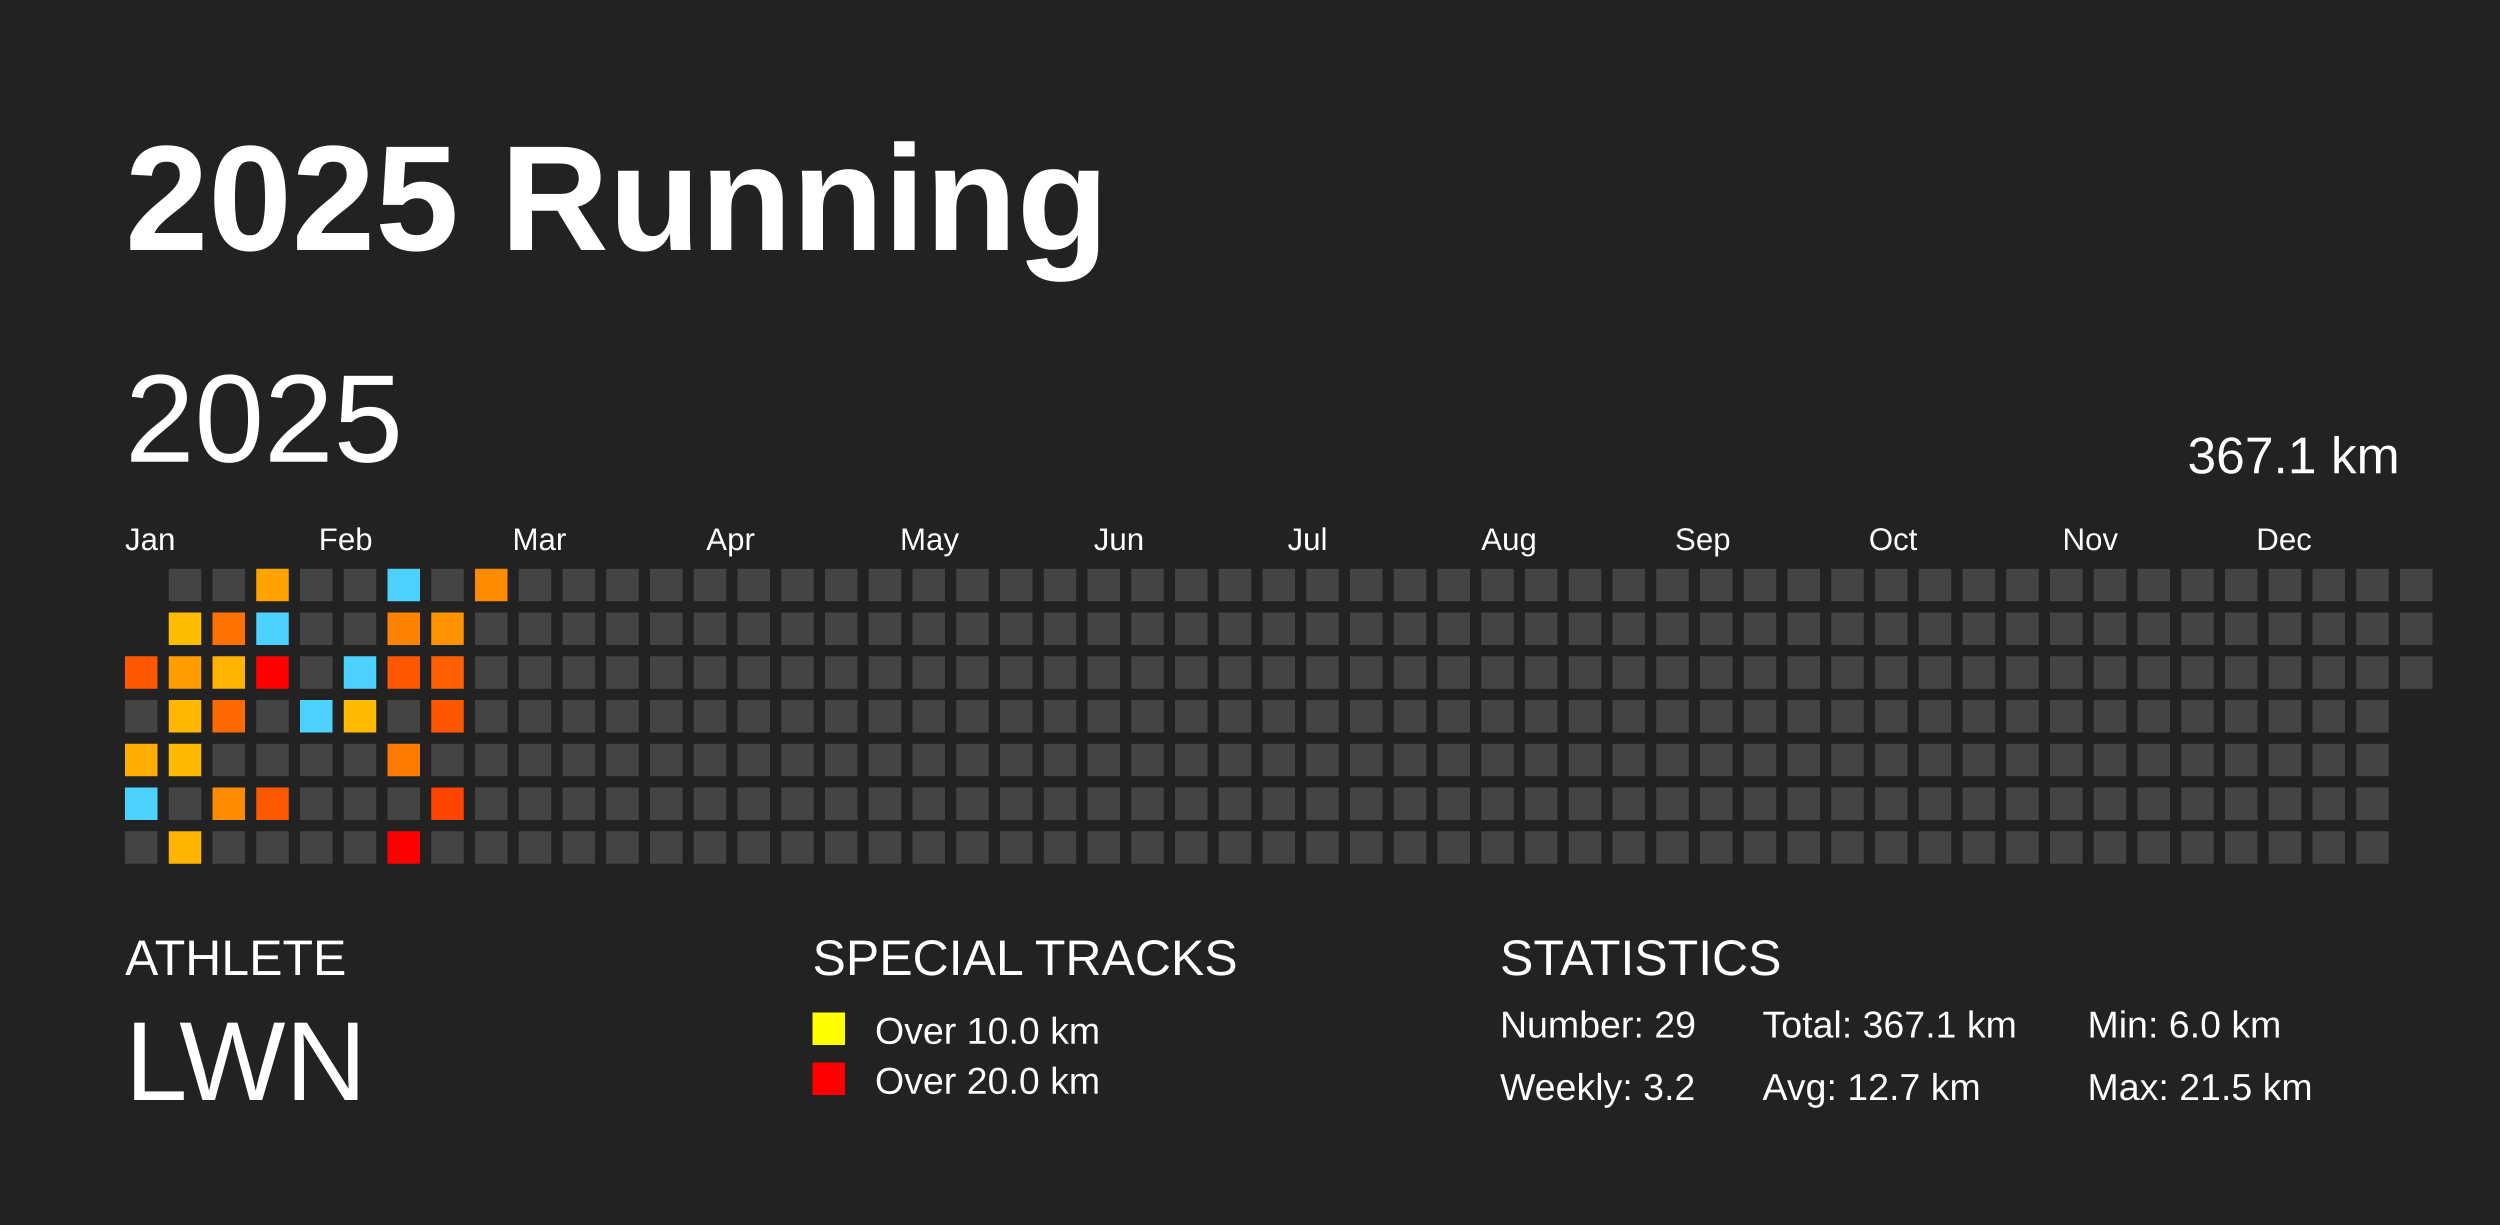
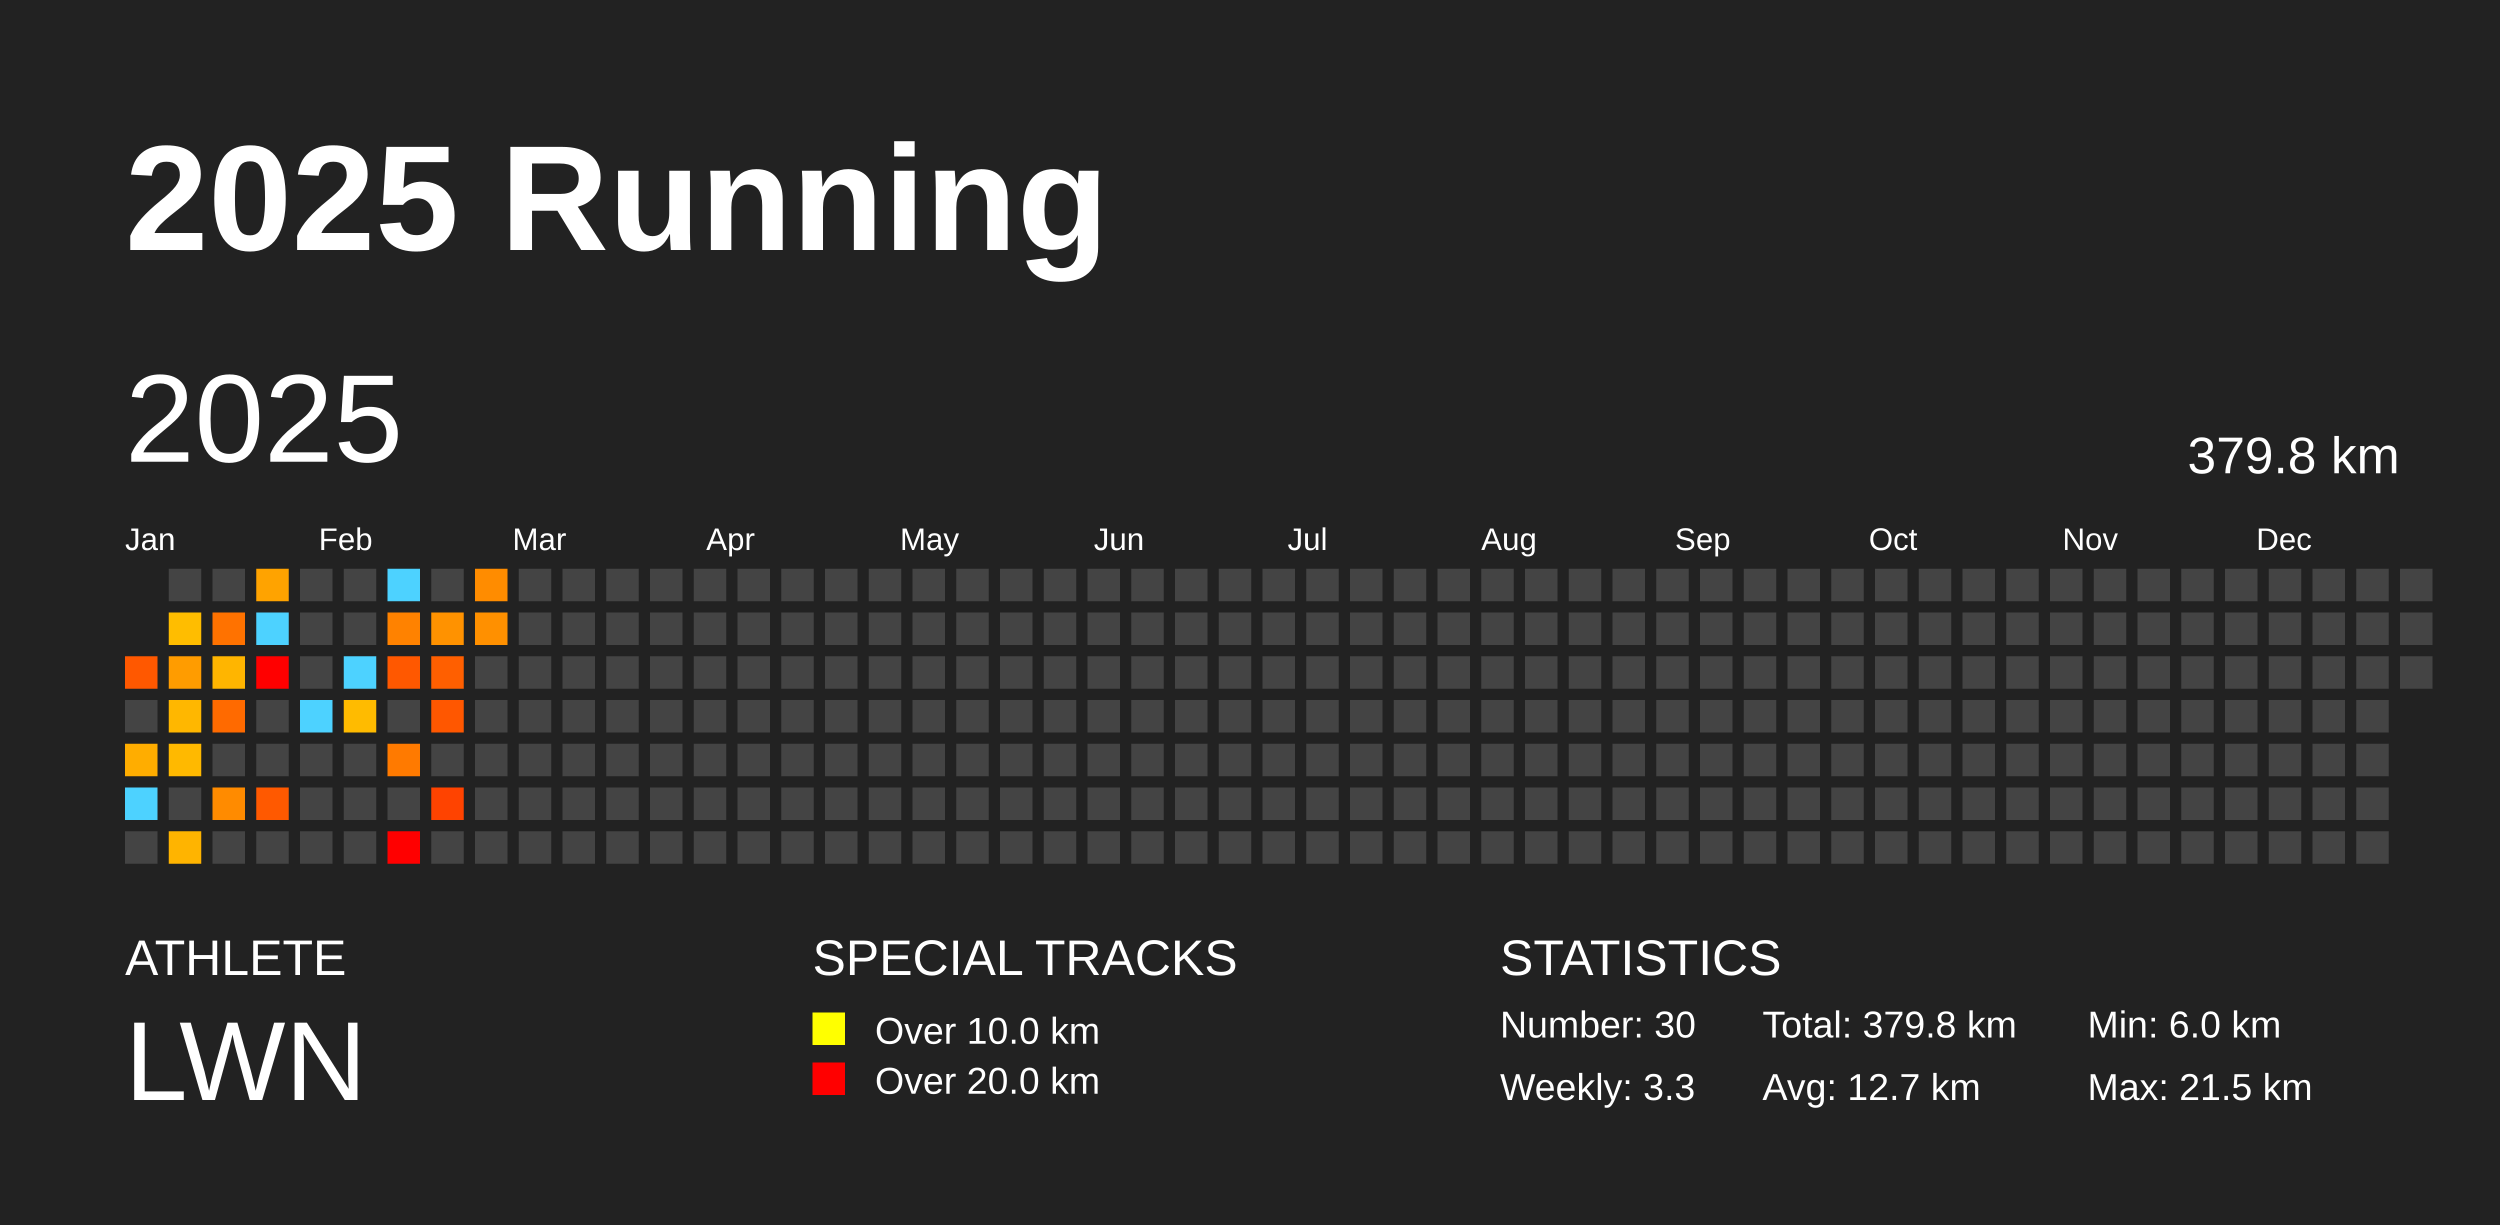
<svg xmlns="http://www.w3.org/2000/svg" baseProfile="full" height="98mm" version="1.1" viewBox="0,0,200,98" width="200mm">
  <defs />
  <rect fill="#222222" height="98" width="200" x="0" y="0" />
  <text fill="#FFFFFF" style="font-size:12px; font-family:Arial; font-weight:bold;" x="10" y="20">2025 Running</text>
  <text fill="#FFFFFF" style="font-size:4px; font-family:Arial" x="10" y="78">ATHLETE</text>
  <text fill="#FFFFFF" style="font-size:9px; font-family:Arial" x="10" y="88">LWN</text>
  <text fill="#FFFFFF" style="font-size:4px; font-family:Arial" x="65" y="78">SPECIAL TRACKS</text>
  <rect fill="yellow" height="2.6" width="2.6" x="65" y="81" />
  <text fill="#FFFFFF" style="font-size:3px; font-family:Arial" x="70" y="83.5">Over 10.0 km</text>
  <rect fill="red" height="2.6" width="2.6" x="65" y="85" />
  <text fill="#FFFFFF" style="font-size:3px; font-family:Arial" x="70" y="87.5">Over 20.0 km</text>
  <text fill="#FFFFFF" style="font-size:4px; font-family:Arial" x="120" y="78">STATISTICS</text>
-   <text fill="#FFFFFF" style="font-size:3px; font-family:Arial" x="120" y="83">Number: 29</text>
-   <text fill="#FFFFFF" style="font-size:3px; font-family:Arial" x="120" y="88">Weekly: 3.2</text>
-   <text fill="#FFFFFF" style="font-size:3px; font-family:Arial" x="141" y="83">Total: 367.1 km</text>
+   <text fill="#FFFFFF" style="font-size:3px; font-family:Arial" x="120" y="83">Number: 30</text>
+   <text fill="#FFFFFF" style="font-size:3px; font-family:Arial" x="120" y="88">Weekly: 3.3</text>
+   <text fill="#FFFFFF" style="font-size:3px; font-family:Arial" x="141" y="83">Total: 379.8 km</text>
  <text fill="#FFFFFF" style="font-size:3px; font-family:Arial" x="141" y="88">Avg: 12.7 km</text>
  <text fill="#FFFFFF" style="font-size:3px; font-family:Arial" x="167" y="83">Min: 6.0 km</text>
  <text fill="#FFFFFF" style="font-size:3px; font-family:Arial" x="167" y="88">Max: 21.5 km</text>
  <text dominant-baseline="hanging" fill="#FFFFFF" style="font-size:10.0px; font-family:Arial;" x="10" y="30">2025</text>
-   <text dominant-baseline="hanging" fill="#FFFFFF" style="font-size:4.125px; font-family:Arial;" x="175" y="35">367.1 km</text>
+   <text dominant-baseline="hanging" fill="#FFFFFF" style="font-size:4.125px; font-family:Arial;" x="175" y="35">379.8 km</text>
  <text fill="#FFFFFF" style="font-size:2.5px; font-family:Arial" x="10.0" y="44">Jan</text>
  <text fill="#FFFFFF" style="font-size:2.5px; font-family:Arial" x="25.5" y="44">Feb</text>
  <text fill="#FFFFFF" style="font-size:2.5px; font-family:Arial" x="41.0" y="44">Mar</text>
  <text fill="#FFFFFF" style="font-size:2.5px; font-family:Arial" x="56.5" y="44">Apr</text>
  <text fill="#FFFFFF" style="font-size:2.5px; font-family:Arial" x="72.0" y="44">May</text>
  <text fill="#FFFFFF" style="font-size:2.5px; font-family:Arial" x="87.5" y="44">Jun</text>
  <text fill="#FFFFFF" style="font-size:2.5px; font-family:Arial" x="103.0" y="44">Jul</text>
  <text fill="#FFFFFF" style="font-size:2.5px; font-family:Arial" x="118.5" y="44">Aug</text>
  <text fill="#FFFFFF" style="font-size:2.5px; font-family:Arial" x="134.0" y="44">Sep</text>
  <text fill="#FFFFFF" style="font-size:2.5px; font-family:Arial" x="149.5" y="44">Oct</text>
  <text fill="#FFFFFF" style="font-size:2.5px; font-family:Arial" x="165.0" y="44">Nov</text>
  <text fill="#FFFFFF" style="font-size:2.5px; font-family:Arial" x="180.5" y="44">Dec</text>
  <rect fill="#ff5800" height="2.6" width="2.6" x="10.0" y="52.5" />
  <rect fill="#444444" height="2.6" width="2.6" x="10.0" y="56.0" />
  <rect fill="#ffad00" height="2.6" width="2.6" x="10.0" y="59.5" />
  <rect fill="#4dd2ff" height="2.6" width="2.6" x="10.0" y="63.0" />
  <rect fill="#444444" height="2.6" width="2.6" x="10.0" y="66.5" />
  <rect fill="#444444" height="2.6" width="2.6" x="13.5" y="45.5" />
  <rect fill="#ffbd00" height="2.6" width="2.6" x="13.5" y="49.0" />
  <rect fill="#ff9c00" height="2.6" width="2.6" x="13.5" y="52.5" />
  <rect fill="#ffb700" height="2.6" width="2.6" x="13.5" y="56.0" />
  <rect fill="#ffb900" height="2.6" width="2.6" x="13.5" y="59.5" />
  <rect fill="#444444" height="2.6" width="2.6" x="13.5" y="63.0" />
  <rect fill="#ffb400" height="2.6" width="2.6" x="13.5" y="66.5" />
  <rect fill="#444444" height="2.6" width="2.6" x="17.0" y="45.5" />
  <rect fill="#ff7200" height="2.6" width="2.6" x="17.0" y="49.0" />
  <rect fill="#ffb500" height="2.6" width="2.6" x="17.0" y="52.5" />
  <rect fill="#ff6a00" height="2.6" width="2.6" x="17.0" y="56.0" />
  <rect fill="#444444" height="2.6" width="2.6" x="17.0" y="59.5" />
  <rect fill="#ff8b00" height="2.6" width="2.6" x="17.0" y="63.0" />
  <rect fill="#444444" height="2.6" width="2.6" x="17.0" y="66.5" />
  <rect fill="#ffa300" height="2.6" width="2.6" x="20.5" y="45.5" />
  <rect fill="#4dd2ff" height="2.6" width="2.6" x="20.5" y="49.0" />
  <rect fill="red" height="2.6" width="2.6" x="20.5" y="52.5" />
  <rect fill="#444444" height="2.6" width="2.6" x="20.5" y="56.0" />
  <rect fill="#444444" height="2.6" width="2.6" x="20.5" y="59.5" />
  <rect fill="#ff5900" height="2.6" width="2.6" x="20.5" y="63.0" />
  <rect fill="#444444" height="2.6" width="2.6" x="20.5" y="66.5" />
  <rect fill="#444444" height="2.6" width="2.6" x="24.0" y="45.5" />
  <rect fill="#444444" height="2.6" width="2.6" x="24.0" y="49.0" />
  <rect fill="#444444" height="2.6" width="2.6" x="24.0" y="52.5" />
  <rect fill="#4dd2ff" height="2.6" width="2.6" x="24.0" y="56.0" />
  <rect fill="#444444" height="2.6" width="2.6" x="24.0" y="59.5" />
  <rect fill="#444444" height="2.6" width="2.6" x="24.0" y="63.0" />
  <rect fill="#444444" height="2.6" width="2.6" x="24.0" y="66.5" />
  <rect fill="#444444" height="2.6" width="2.6" x="27.5" y="45.5" />
  <rect fill="#444444" height="2.6" width="2.6" x="27.5" y="49.0" />
  <rect fill="#4dd2ff" height="2.6" width="2.6" x="27.5" y="52.5" />
  <rect fill="#ffbb00" height="2.6" width="2.6" x="27.5" y="56.0" />
  <rect fill="#444444" height="2.6" width="2.6" x="27.5" y="59.5" />
  <rect fill="#444444" height="2.6" width="2.6" x="27.5" y="63.0" />
  <rect fill="#444444" height="2.6" width="2.6" x="27.5" y="66.5" />
  <rect fill="#4dd2ff" height="2.6" width="2.6" x="31.0" y="45.5" />
  <rect fill="#ff8200" height="2.6" width="2.6" x="31.0" y="49.0" />
  <rect fill="#ff5800" height="2.6" width="2.6" x="31.0" y="52.5" />
  <rect fill="#444444" height="2.6" width="2.6" x="31.0" y="56.0" />
  <rect fill="#ff7a00" height="2.6" width="2.6" x="31.0" y="59.5" />
  <rect fill="#444444" height="2.6" width="2.6" x="31.0" y="63.0" />
  <rect fill="red" height="2.6" width="2.6" x="31.0" y="66.5" />
  <rect fill="#444444" height="2.6" width="2.6" x="34.5" y="45.5" />
  <rect fill="#ff9200" height="2.6" width="2.6" x="34.5" y="49.0" />
  <rect fill="#ff5f00" height="2.6" width="2.6" x="34.5" y="52.5" />
  <rect fill="#ff5700" height="2.6" width="2.6" x="34.5" y="56.0" />
  <rect fill="#444444" height="2.6" width="2.6" x="34.5" y="59.5" />
  <rect fill="#ff4300" height="2.6" width="2.6" x="34.5" y="63.0" />
  <rect fill="#444444" height="2.6" width="2.6" x="34.5" y="66.5" />
  <rect fill="#ff8c00" height="2.6" width="2.6" x="38.0" y="45.5" />
-   <rect fill="#444444" height="2.6" width="2.6" x="38.0" y="49.0" />
+   <rect fill="#ff9000" height="2.6" width="2.6" x="38.0" y="49.0" />
  <rect fill="#444444" height="2.6" width="2.6" x="38.0" y="52.5" />
  <rect fill="#444444" height="2.6" width="2.6" x="38.0" y="56.0" />
  <rect fill="#444444" height="2.6" width="2.6" x="38.0" y="59.5" />
  <rect fill="#444444" height="2.6" width="2.6" x="38.0" y="63.0" />
  <rect fill="#444444" height="2.6" width="2.6" x="38.0" y="66.5" />
  <rect fill="#444444" height="2.6" width="2.6" x="41.5" y="45.5" />
  <rect fill="#444444" height="2.6" width="2.6" x="41.5" y="49.0" />
  <rect fill="#444444" height="2.6" width="2.6" x="41.5" y="52.5" />
  <rect fill="#444444" height="2.6" width="2.6" x="41.5" y="56.0" />
  <rect fill="#444444" height="2.6" width="2.6" x="41.5" y="59.5" />
  <rect fill="#444444" height="2.6" width="2.6" x="41.5" y="63.0" />
  <rect fill="#444444" height="2.6" width="2.6" x="41.5" y="66.5" />
  <rect fill="#444444" height="2.6" width="2.6" x="45.0" y="45.5" />
  <rect fill="#444444" height="2.6" width="2.6" x="45.0" y="49.0" />
  <rect fill="#444444" height="2.6" width="2.6" x="45.0" y="52.5" />
  <rect fill="#444444" height="2.6" width="2.6" x="45.0" y="56.0" />
  <rect fill="#444444" height="2.6" width="2.6" x="45.0" y="59.5" />
  <rect fill="#444444" height="2.6" width="2.6" x="45.0" y="63.0" />
  <rect fill="#444444" height="2.6" width="2.6" x="45.0" y="66.5" />
  <rect fill="#444444" height="2.6" width="2.6" x="48.5" y="45.5" />
  <rect fill="#444444" height="2.6" width="2.6" x="48.5" y="49.0" />
  <rect fill="#444444" height="2.6" width="2.6" x="48.5" y="52.5" />
  <rect fill="#444444" height="2.6" width="2.6" x="48.5" y="56.0" />
  <rect fill="#444444" height="2.6" width="2.6" x="48.5" y="59.5" />
  <rect fill="#444444" height="2.6" width="2.6" x="48.5" y="63.0" />
  <rect fill="#444444" height="2.6" width="2.6" x="48.5" y="66.5" />
  <rect fill="#444444" height="2.6" width="2.6" x="52.0" y="45.5" />
  <rect fill="#444444" height="2.6" width="2.6" x="52.0" y="49.0" />
  <rect fill="#444444" height="2.6" width="2.6" x="52.0" y="52.5" />
  <rect fill="#444444" height="2.6" width="2.6" x="52.0" y="56.0" />
  <rect fill="#444444" height="2.6" width="2.6" x="52.0" y="59.5" />
  <rect fill="#444444" height="2.6" width="2.6" x="52.0" y="63.0" />
  <rect fill="#444444" height="2.6" width="2.6" x="52.0" y="66.5" />
  <rect fill="#444444" height="2.6" width="2.6" x="55.5" y="45.5" />
  <rect fill="#444444" height="2.6" width="2.6" x="55.5" y="49.0" />
  <rect fill="#444444" height="2.6" width="2.6" x="55.5" y="52.5" />
  <rect fill="#444444" height="2.6" width="2.6" x="55.5" y="56.0" />
  <rect fill="#444444" height="2.6" width="2.6" x="55.5" y="59.5" />
  <rect fill="#444444" height="2.6" width="2.6" x="55.5" y="63.0" />
  <rect fill="#444444" height="2.6" width="2.6" x="55.5" y="66.5" />
  <rect fill="#444444" height="2.6" width="2.6" x="59.0" y="45.5" />
  <rect fill="#444444" height="2.6" width="2.6" x="59.0" y="49.0" />
  <rect fill="#444444" height="2.6" width="2.6" x="59.0" y="52.5" />
  <rect fill="#444444" height="2.6" width="2.6" x="59.0" y="56.0" />
  <rect fill="#444444" height="2.6" width="2.6" x="59.0" y="59.5" />
  <rect fill="#444444" height="2.6" width="2.6" x="59.0" y="63.0" />
  <rect fill="#444444" height="2.6" width="2.6" x="59.0" y="66.5" />
  <rect fill="#444444" height="2.6" width="2.6" x="62.5" y="45.5" />
  <rect fill="#444444" height="2.6" width="2.6" x="62.5" y="49.0" />
  <rect fill="#444444" height="2.6" width="2.6" x="62.5" y="52.5" />
  <rect fill="#444444" height="2.6" width="2.6" x="62.5" y="56.0" />
  <rect fill="#444444" height="2.6" width="2.6" x="62.5" y="59.5" />
  <rect fill="#444444" height="2.6" width="2.6" x="62.5" y="63.0" />
  <rect fill="#444444" height="2.6" width="2.6" x="62.5" y="66.5" />
  <rect fill="#444444" height="2.6" width="2.6" x="66.0" y="45.5" />
  <rect fill="#444444" height="2.6" width="2.6" x="66.0" y="49.0" />
  <rect fill="#444444" height="2.6" width="2.6" x="66.0" y="52.5" />
  <rect fill="#444444" height="2.6" width="2.6" x="66.0" y="56.0" />
  <rect fill="#444444" height="2.6" width="2.6" x="66.0" y="59.5" />
  <rect fill="#444444" height="2.6" width="2.6" x="66.0" y="63.0" />
  <rect fill="#444444" height="2.6" width="2.6" x="66.0" y="66.5" />
  <rect fill="#444444" height="2.6" width="2.6" x="69.5" y="45.5" />
  <rect fill="#444444" height="2.6" width="2.6" x="69.5" y="49.0" />
  <rect fill="#444444" height="2.6" width="2.6" x="69.5" y="52.5" />
  <rect fill="#444444" height="2.6" width="2.6" x="69.5" y="56.0" />
  <rect fill="#444444" height="2.6" width="2.6" x="69.5" y="59.5" />
  <rect fill="#444444" height="2.6" width="2.6" x="69.5" y="63.0" />
  <rect fill="#444444" height="2.6" width="2.6" x="69.5" y="66.5" />
  <rect fill="#444444" height="2.6" width="2.6" x="73.0" y="45.5" />
  <rect fill="#444444" height="2.6" width="2.6" x="73.0" y="49.0" />
  <rect fill="#444444" height="2.6" width="2.6" x="73.0" y="52.5" />
  <rect fill="#444444" height="2.6" width="2.6" x="73.0" y="56.0" />
  <rect fill="#444444" height="2.6" width="2.6" x="73.0" y="59.5" />
  <rect fill="#444444" height="2.6" width="2.6" x="73.0" y="63.0" />
  <rect fill="#444444" height="2.6" width="2.6" x="73.0" y="66.5" />
  <rect fill="#444444" height="2.6" width="2.6" x="76.5" y="45.5" />
  <rect fill="#444444" height="2.6" width="2.6" x="76.5" y="49.0" />
  <rect fill="#444444" height="2.6" width="2.6" x="76.5" y="52.5" />
  <rect fill="#444444" height="2.6" width="2.6" x="76.5" y="56.0" />
  <rect fill="#444444" height="2.6" width="2.6" x="76.5" y="59.5" />
  <rect fill="#444444" height="2.6" width="2.6" x="76.5" y="63.0" />
  <rect fill="#444444" height="2.6" width="2.6" x="76.5" y="66.5" />
  <rect fill="#444444" height="2.6" width="2.6" x="80.0" y="45.5" />
  <rect fill="#444444" height="2.6" width="2.6" x="80.0" y="49.0" />
  <rect fill="#444444" height="2.6" width="2.6" x="80.0" y="52.5" />
  <rect fill="#444444" height="2.6" width="2.6" x="80.0" y="56.0" />
  <rect fill="#444444" height="2.6" width="2.6" x="80.0" y="59.5" />
  <rect fill="#444444" height="2.6" width="2.6" x="80.0" y="63.0" />
  <rect fill="#444444" height="2.6" width="2.6" x="80.0" y="66.5" />
  <rect fill="#444444" height="2.6" width="2.6" x="83.5" y="45.5" />
  <rect fill="#444444" height="2.6" width="2.6" x="83.5" y="49.0" />
  <rect fill="#444444" height="2.6" width="2.6" x="83.5" y="52.5" />
  <rect fill="#444444" height="2.6" width="2.6" x="83.5" y="56.0" />
  <rect fill="#444444" height="2.6" width="2.6" x="83.5" y="59.5" />
  <rect fill="#444444" height="2.6" width="2.6" x="83.5" y="63.0" />
  <rect fill="#444444" height="2.6" width="2.6" x="83.5" y="66.5" />
  <rect fill="#444444" height="2.6" width="2.6" x="87.0" y="45.5" />
  <rect fill="#444444" height="2.6" width="2.6" x="87.0" y="49.0" />
  <rect fill="#444444" height="2.6" width="2.6" x="87.0" y="52.5" />
  <rect fill="#444444" height="2.6" width="2.6" x="87.0" y="56.0" />
  <rect fill="#444444" height="2.6" width="2.6" x="87.0" y="59.5" />
  <rect fill="#444444" height="2.6" width="2.6" x="87.0" y="63.0" />
  <rect fill="#444444" height="2.6" width="2.6" x="87.0" y="66.5" />
  <rect fill="#444444" height="2.6" width="2.6" x="90.5" y="45.5" />
  <rect fill="#444444" height="2.6" width="2.6" x="90.5" y="49.0" />
  <rect fill="#444444" height="2.6" width="2.6" x="90.5" y="52.5" />
  <rect fill="#444444" height="2.6" width="2.6" x="90.5" y="56.0" />
  <rect fill="#444444" height="2.6" width="2.6" x="90.5" y="59.5" />
  <rect fill="#444444" height="2.6" width="2.6" x="90.5" y="63.0" />
  <rect fill="#444444" height="2.6" width="2.6" x="90.5" y="66.5" />
  <rect fill="#444444" height="2.6" width="2.6" x="94.0" y="45.5" />
  <rect fill="#444444" height="2.6" width="2.6" x="94.0" y="49.0" />
  <rect fill="#444444" height="2.6" width="2.6" x="94.0" y="52.5" />
  <rect fill="#444444" height="2.6" width="2.6" x="94.0" y="56.0" />
  <rect fill="#444444" height="2.6" width="2.6" x="94.0" y="59.5" />
  <rect fill="#444444" height="2.6" width="2.6" x="94.0" y="63.0" />
  <rect fill="#444444" height="2.6" width="2.6" x="94.0" y="66.5" />
  <rect fill="#444444" height="2.6" width="2.6" x="97.5" y="45.5" />
  <rect fill="#444444" height="2.6" width="2.6" x="97.5" y="49.0" />
  <rect fill="#444444" height="2.6" width="2.6" x="97.5" y="52.5" />
  <rect fill="#444444" height="2.6" width="2.6" x="97.5" y="56.0" />
  <rect fill="#444444" height="2.6" width="2.6" x="97.5" y="59.5" />
  <rect fill="#444444" height="2.6" width="2.6" x="97.5" y="63.0" />
  <rect fill="#444444" height="2.6" width="2.6" x="97.5" y="66.5" />
  <rect fill="#444444" height="2.6" width="2.6" x="101.0" y="45.5" />
  <rect fill="#444444" height="2.6" width="2.6" x="101.0" y="49.0" />
  <rect fill="#444444" height="2.6" width="2.6" x="101.0" y="52.5" />
  <rect fill="#444444" height="2.6" width="2.6" x="101.0" y="56.0" />
  <rect fill="#444444" height="2.6" width="2.6" x="101.0" y="59.5" />
  <rect fill="#444444" height="2.6" width="2.6" x="101.0" y="63.0" />
  <rect fill="#444444" height="2.6" width="2.6" x="101.0" y="66.5" />
  <rect fill="#444444" height="2.6" width="2.6" x="104.5" y="45.5" />
  <rect fill="#444444" height="2.6" width="2.6" x="104.5" y="49.0" />
  <rect fill="#444444" height="2.6" width="2.6" x="104.5" y="52.5" />
  <rect fill="#444444" height="2.6" width="2.6" x="104.5" y="56.0" />
  <rect fill="#444444" height="2.6" width="2.6" x="104.5" y="59.5" />
  <rect fill="#444444" height="2.6" width="2.6" x="104.5" y="63.0" />
  <rect fill="#444444" height="2.6" width="2.6" x="104.5" y="66.5" />
  <rect fill="#444444" height="2.6" width="2.6" x="108.0" y="45.5" />
  <rect fill="#444444" height="2.6" width="2.6" x="108.0" y="49.0" />
  <rect fill="#444444" height="2.6" width="2.6" x="108.0" y="52.5" />
  <rect fill="#444444" height="2.6" width="2.6" x="108.0" y="56.0" />
  <rect fill="#444444" height="2.6" width="2.6" x="108.0" y="59.5" />
  <rect fill="#444444" height="2.6" width="2.6" x="108.0" y="63.0" />
  <rect fill="#444444" height="2.6" width="2.6" x="108.0" y="66.5" />
  <rect fill="#444444" height="2.6" width="2.6" x="111.5" y="45.5" />
  <rect fill="#444444" height="2.6" width="2.6" x="111.5" y="49.0" />
  <rect fill="#444444" height="2.6" width="2.6" x="111.5" y="52.5" />
  <rect fill="#444444" height="2.6" width="2.6" x="111.5" y="56.0" />
  <rect fill="#444444" height="2.6" width="2.6" x="111.5" y="59.5" />
  <rect fill="#444444" height="2.6" width="2.6" x="111.5" y="63.0" />
  <rect fill="#444444" height="2.6" width="2.6" x="111.5" y="66.5" />
  <rect fill="#444444" height="2.6" width="2.6" x="115.0" y="45.5" />
  <rect fill="#444444" height="2.6" width="2.6" x="115.0" y="49.0" />
  <rect fill="#444444" height="2.6" width="2.6" x="115.0" y="52.5" />
  <rect fill="#444444" height="2.6" width="2.6" x="115.0" y="56.0" />
  <rect fill="#444444" height="2.6" width="2.6" x="115.0" y="59.5" />
  <rect fill="#444444" height="2.6" width="2.6" x="115.0" y="63.0" />
  <rect fill="#444444" height="2.6" width="2.6" x="115.0" y="66.5" />
  <rect fill="#444444" height="2.6" width="2.6" x="118.5" y="45.5" />
  <rect fill="#444444" height="2.6" width="2.6" x="118.5" y="49.0" />
  <rect fill="#444444" height="2.6" width="2.6" x="118.5" y="52.5" />
  <rect fill="#444444" height="2.6" width="2.6" x="118.5" y="56.0" />
  <rect fill="#444444" height="2.6" width="2.6" x="118.5" y="59.5" />
  <rect fill="#444444" height="2.6" width="2.6" x="118.5" y="63.0" />
  <rect fill="#444444" height="2.6" width="2.6" x="118.5" y="66.5" />
  <rect fill="#444444" height="2.6" width="2.6" x="122.0" y="45.5" />
  <rect fill="#444444" height="2.6" width="2.6" x="122.0" y="49.0" />
  <rect fill="#444444" height="2.6" width="2.6" x="122.0" y="52.5" />
  <rect fill="#444444" height="2.6" width="2.6" x="122.0" y="56.0" />
  <rect fill="#444444" height="2.6" width="2.6" x="122.0" y="59.5" />
  <rect fill="#444444" height="2.6" width="2.6" x="122.0" y="63.0" />
  <rect fill="#444444" height="2.6" width="2.6" x="122.0" y="66.5" />
  <rect fill="#444444" height="2.6" width="2.6" x="125.5" y="45.5" />
  <rect fill="#444444" height="2.6" width="2.6" x="125.5" y="49.0" />
  <rect fill="#444444" height="2.6" width="2.6" x="125.5" y="52.5" />
  <rect fill="#444444" height="2.6" width="2.6" x="125.5" y="56.0" />
  <rect fill="#444444" height="2.6" width="2.6" x="125.5" y="59.5" />
  <rect fill="#444444" height="2.6" width="2.6" x="125.5" y="63.0" />
  <rect fill="#444444" height="2.6" width="2.6" x="125.5" y="66.5" />
  <rect fill="#444444" height="2.6" width="2.6" x="129.0" y="45.5" />
  <rect fill="#444444" height="2.6" width="2.6" x="129.0" y="49.0" />
  <rect fill="#444444" height="2.6" width="2.6" x="129.0" y="52.5" />
  <rect fill="#444444" height="2.6" width="2.6" x="129.0" y="56.0" />
  <rect fill="#444444" height="2.6" width="2.6" x="129.0" y="59.5" />
  <rect fill="#444444" height="2.6" width="2.6" x="129.0" y="63.0" />
  <rect fill="#444444" height="2.6" width="2.6" x="129.0" y="66.5" />
  <rect fill="#444444" height="2.6" width="2.6" x="132.5" y="45.5" />
  <rect fill="#444444" height="2.6" width="2.6" x="132.5" y="49.0" />
  <rect fill="#444444" height="2.6" width="2.6" x="132.5" y="52.5" />
  <rect fill="#444444" height="2.6" width="2.6" x="132.5" y="56.0" />
  <rect fill="#444444" height="2.6" width="2.6" x="132.5" y="59.5" />
  <rect fill="#444444" height="2.6" width="2.6" x="132.5" y="63.0" />
  <rect fill="#444444" height="2.6" width="2.6" x="132.5" y="66.5" />
  <rect fill="#444444" height="2.6" width="2.6" x="136.0" y="45.5" />
  <rect fill="#444444" height="2.6" width="2.6" x="136.0" y="49.0" />
  <rect fill="#444444" height="2.6" width="2.6" x="136.0" y="52.5" />
  <rect fill="#444444" height="2.6" width="2.6" x="136.0" y="56.0" />
  <rect fill="#444444" height="2.6" width="2.6" x="136.0" y="59.5" />
  <rect fill="#444444" height="2.6" width="2.6" x="136.0" y="63.0" />
  <rect fill="#444444" height="2.6" width="2.6" x="136.0" y="66.5" />
  <rect fill="#444444" height="2.6" width="2.6" x="139.5" y="45.5" />
  <rect fill="#444444" height="2.6" width="2.6" x="139.5" y="49.0" />
  <rect fill="#444444" height="2.6" width="2.6" x="139.5" y="52.5" />
  <rect fill="#444444" height="2.6" width="2.6" x="139.5" y="56.0" />
  <rect fill="#444444" height="2.6" width="2.6" x="139.5" y="59.5" />
  <rect fill="#444444" height="2.6" width="2.6" x="139.5" y="63.0" />
  <rect fill="#444444" height="2.6" width="2.6" x="139.5" y="66.5" />
  <rect fill="#444444" height="2.6" width="2.6" x="143.0" y="45.5" />
  <rect fill="#444444" height="2.6" width="2.6" x="143.0" y="49.0" />
  <rect fill="#444444" height="2.6" width="2.6" x="143.0" y="52.5" />
  <rect fill="#444444" height="2.6" width="2.6" x="143.0" y="56.0" />
  <rect fill="#444444" height="2.6" width="2.6" x="143.0" y="59.5" />
  <rect fill="#444444" height="2.6" width="2.6" x="143.0" y="63.0" />
  <rect fill="#444444" height="2.6" width="2.6" x="143.0" y="66.5" />
  <rect fill="#444444" height="2.6" width="2.6" x="146.5" y="45.5" />
  <rect fill="#444444" height="2.6" width="2.6" x="146.5" y="49.0" />
  <rect fill="#444444" height="2.6" width="2.6" x="146.5" y="52.5" />
  <rect fill="#444444" height="2.6" width="2.6" x="146.5" y="56.0" />
  <rect fill="#444444" height="2.6" width="2.6" x="146.5" y="59.5" />
  <rect fill="#444444" height="2.6" width="2.6" x="146.5" y="63.0" />
  <rect fill="#444444" height="2.6" width="2.6" x="146.5" y="66.5" />
  <rect fill="#444444" height="2.6" width="2.6" x="150.0" y="45.5" />
  <rect fill="#444444" height="2.6" width="2.6" x="150.0" y="49.0" />
  <rect fill="#444444" height="2.6" width="2.6" x="150.0" y="52.5" />
  <rect fill="#444444" height="2.6" width="2.6" x="150.0" y="56.0" />
  <rect fill="#444444" height="2.6" width="2.6" x="150.0" y="59.5" />
  <rect fill="#444444" height="2.6" width="2.6" x="150.0" y="63.0" />
  <rect fill="#444444" height="2.6" width="2.6" x="150.0" y="66.5" />
  <rect fill="#444444" height="2.6" width="2.6" x="153.5" y="45.5" />
  <rect fill="#444444" height="2.6" width="2.6" x="153.5" y="49.0" />
  <rect fill="#444444" height="2.6" width="2.6" x="153.5" y="52.5" />
  <rect fill="#444444" height="2.6" width="2.6" x="153.5" y="56.0" />
  <rect fill="#444444" height="2.6" width="2.6" x="153.5" y="59.5" />
  <rect fill="#444444" height="2.6" width="2.6" x="153.5" y="63.0" />
  <rect fill="#444444" height="2.6" width="2.6" x="153.5" y="66.5" />
  <rect fill="#444444" height="2.6" width="2.6" x="157.0" y="45.5" />
  <rect fill="#444444" height="2.6" width="2.6" x="157.0" y="49.0" />
  <rect fill="#444444" height="2.6" width="2.6" x="157.0" y="52.5" />
  <rect fill="#444444" height="2.6" width="2.6" x="157.0" y="56.0" />
  <rect fill="#444444" height="2.6" width="2.6" x="157.0" y="59.5" />
  <rect fill="#444444" height="2.6" width="2.6" x="157.0" y="63.0" />
  <rect fill="#444444" height="2.6" width="2.6" x="157.0" y="66.5" />
  <rect fill="#444444" height="2.6" width="2.6" x="160.5" y="45.5" />
  <rect fill="#444444" height="2.6" width="2.6" x="160.5" y="49.0" />
  <rect fill="#444444" height="2.6" width="2.6" x="160.5" y="52.5" />
  <rect fill="#444444" height="2.6" width="2.6" x="160.5" y="56.0" />
  <rect fill="#444444" height="2.6" width="2.6" x="160.5" y="59.5" />
  <rect fill="#444444" height="2.6" width="2.6" x="160.5" y="63.0" />
  <rect fill="#444444" height="2.6" width="2.6" x="160.5" y="66.5" />
  <rect fill="#444444" height="2.6" width="2.6" x="164.0" y="45.5" />
  <rect fill="#444444" height="2.6" width="2.6" x="164.0" y="49.0" />
  <rect fill="#444444" height="2.6" width="2.6" x="164.0" y="52.5" />
  <rect fill="#444444" height="2.6" width="2.6" x="164.0" y="56.0" />
  <rect fill="#444444" height="2.6" width="2.6" x="164.0" y="59.5" />
  <rect fill="#444444" height="2.6" width="2.6" x="164.0" y="63.0" />
  <rect fill="#444444" height="2.6" width="2.6" x="164.0" y="66.5" />
  <rect fill="#444444" height="2.6" width="2.6" x="167.5" y="45.5" />
  <rect fill="#444444" height="2.6" width="2.6" x="167.5" y="49.0" />
  <rect fill="#444444" height="2.6" width="2.6" x="167.5" y="52.5" />
  <rect fill="#444444" height="2.6" width="2.6" x="167.5" y="56.0" />
  <rect fill="#444444" height="2.6" width="2.6" x="167.5" y="59.5" />
  <rect fill="#444444" height="2.6" width="2.6" x="167.5" y="63.0" />
  <rect fill="#444444" height="2.6" width="2.6" x="167.5" y="66.5" />
  <rect fill="#444444" height="2.6" width="2.6" x="171.0" y="45.5" />
  <rect fill="#444444" height="2.6" width="2.6" x="171.0" y="49.0" />
  <rect fill="#444444" height="2.6" width="2.6" x="171.0" y="52.5" />
  <rect fill="#444444" height="2.6" width="2.6" x="171.0" y="56.0" />
  <rect fill="#444444" height="2.6" width="2.6" x="171.0" y="59.5" />
  <rect fill="#444444" height="2.6" width="2.6" x="171.0" y="63.0" />
  <rect fill="#444444" height="2.6" width="2.6" x="171.0" y="66.5" />
  <rect fill="#444444" height="2.6" width="2.6" x="174.5" y="45.5" />
  <rect fill="#444444" height="2.6" width="2.6" x="174.5" y="49.0" />
  <rect fill="#444444" height="2.6" width="2.6" x="174.5" y="52.5" />
  <rect fill="#444444" height="2.6" width="2.6" x="174.5" y="56.0" />
  <rect fill="#444444" height="2.6" width="2.6" x="174.5" y="59.5" />
  <rect fill="#444444" height="2.6" width="2.6" x="174.5" y="63.0" />
  <rect fill="#444444" height="2.6" width="2.6" x="174.5" y="66.5" />
  <rect fill="#444444" height="2.6" width="2.6" x="178.0" y="45.5" />
  <rect fill="#444444" height="2.6" width="2.6" x="178.0" y="49.0" />
  <rect fill="#444444" height="2.6" width="2.6" x="178.0" y="52.5" />
  <rect fill="#444444" height="2.6" width="2.6" x="178.0" y="56.0" />
  <rect fill="#444444" height="2.6" width="2.6" x="178.0" y="59.5" />
  <rect fill="#444444" height="2.6" width="2.6" x="178.0" y="63.0" />
  <rect fill="#444444" height="2.6" width="2.6" x="178.0" y="66.5" />
  <rect fill="#444444" height="2.6" width="2.6" x="181.5" y="45.5" />
  <rect fill="#444444" height="2.6" width="2.6" x="181.5" y="49.0" />
  <rect fill="#444444" height="2.6" width="2.6" x="181.5" y="52.5" />
  <rect fill="#444444" height="2.6" width="2.6" x="181.5" y="56.0" />
  <rect fill="#444444" height="2.6" width="2.6" x="181.5" y="59.5" />
  <rect fill="#444444" height="2.6" width="2.6" x="181.5" y="63.0" />
  <rect fill="#444444" height="2.6" width="2.6" x="181.5" y="66.5" />
  <rect fill="#444444" height="2.6" width="2.6" x="185.0" y="45.5" />
  <rect fill="#444444" height="2.6" width="2.6" x="185.0" y="49.0" />
  <rect fill="#444444" height="2.6" width="2.6" x="185.0" y="52.5" />
  <rect fill="#444444" height="2.6" width="2.6" x="185.0" y="56.0" />
  <rect fill="#444444" height="2.6" width="2.6" x="185.0" y="59.5" />
  <rect fill="#444444" height="2.6" width="2.6" x="185.0" y="63.0" />
  <rect fill="#444444" height="2.6" width="2.6" x="185.0" y="66.5" />
  <rect fill="#444444" height="2.6" width="2.6" x="188.5" y="45.5" />
  <rect fill="#444444" height="2.6" width="2.6" x="188.5" y="49.0" />
  <rect fill="#444444" height="2.6" width="2.6" x="188.5" y="52.5" />
  <rect fill="#444444" height="2.6" width="2.6" x="188.5" y="56.0" />
  <rect fill="#444444" height="2.6" width="2.6" x="188.5" y="59.5" />
  <rect fill="#444444" height="2.6" width="2.6" x="188.5" y="63.0" />
  <rect fill="#444444" height="2.6" width="2.6" x="188.5" y="66.5" />
  <rect fill="#444444" height="2.6" width="2.6" x="192.0" y="45.5" />
  <rect fill="#444444" height="2.6" width="2.6" x="192.0" y="49.0" />
  <rect fill="#444444" height="2.6" width="2.6" x="192.0" y="52.5" />
</svg>
